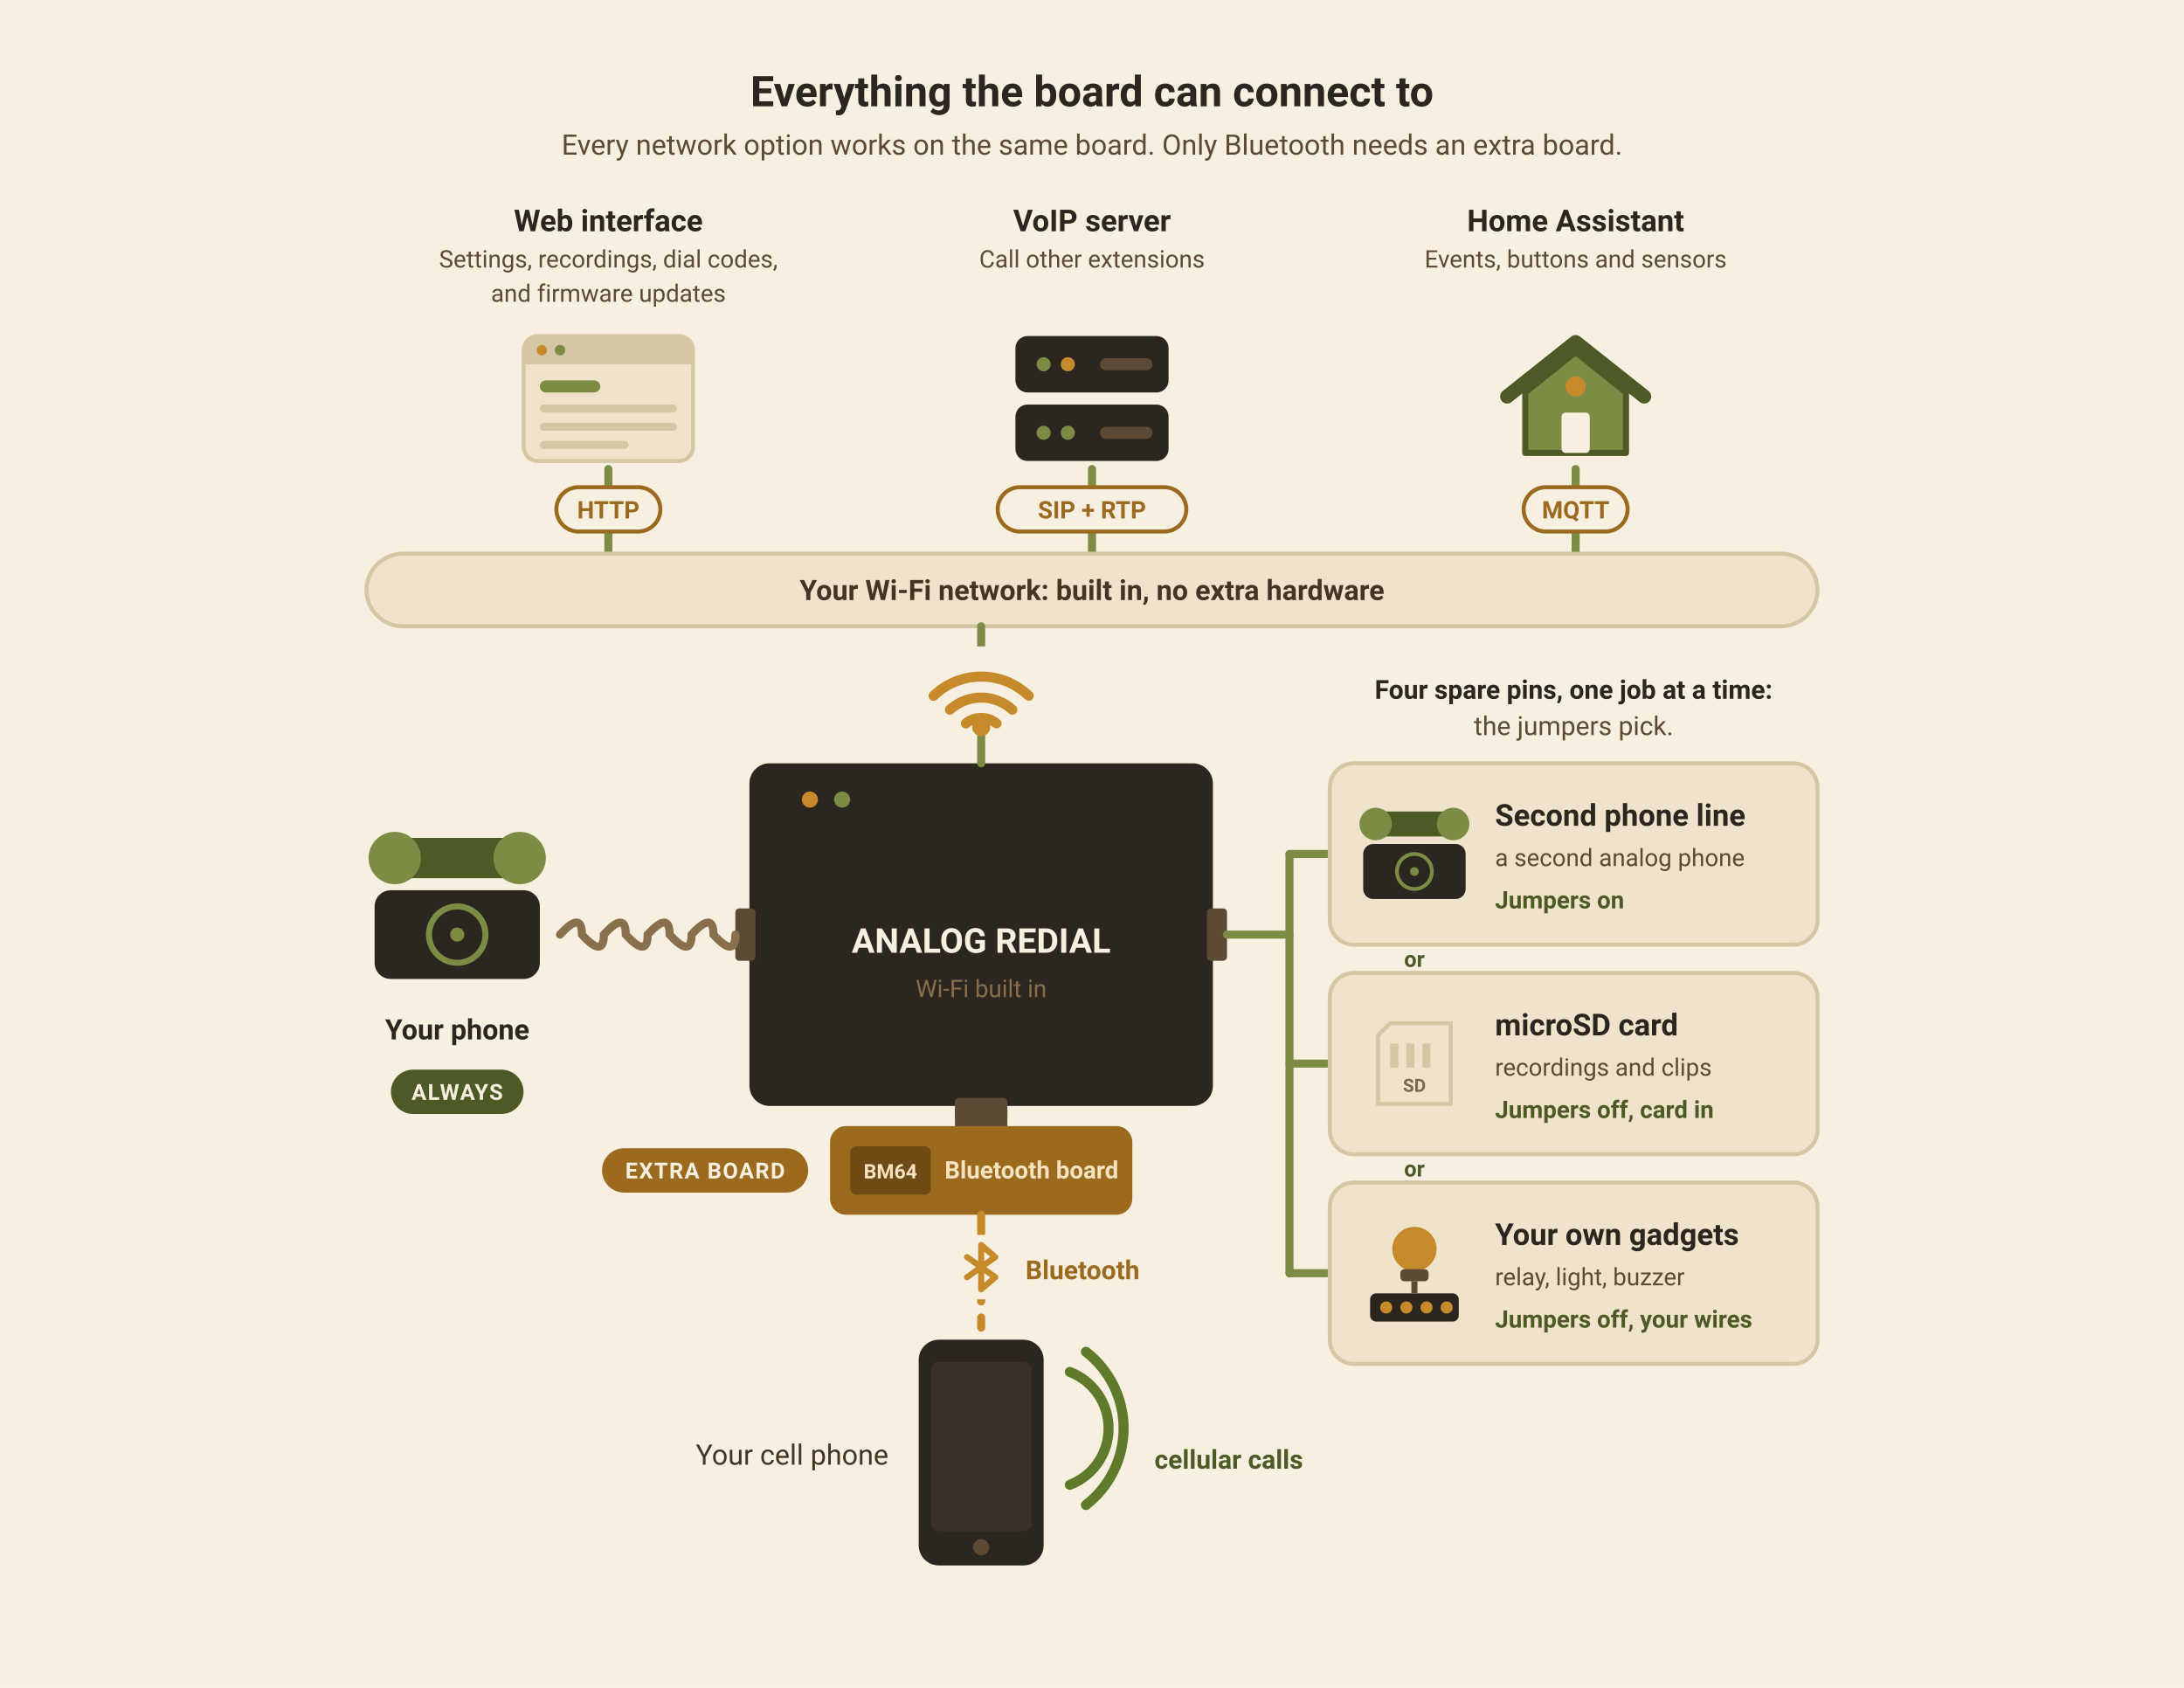
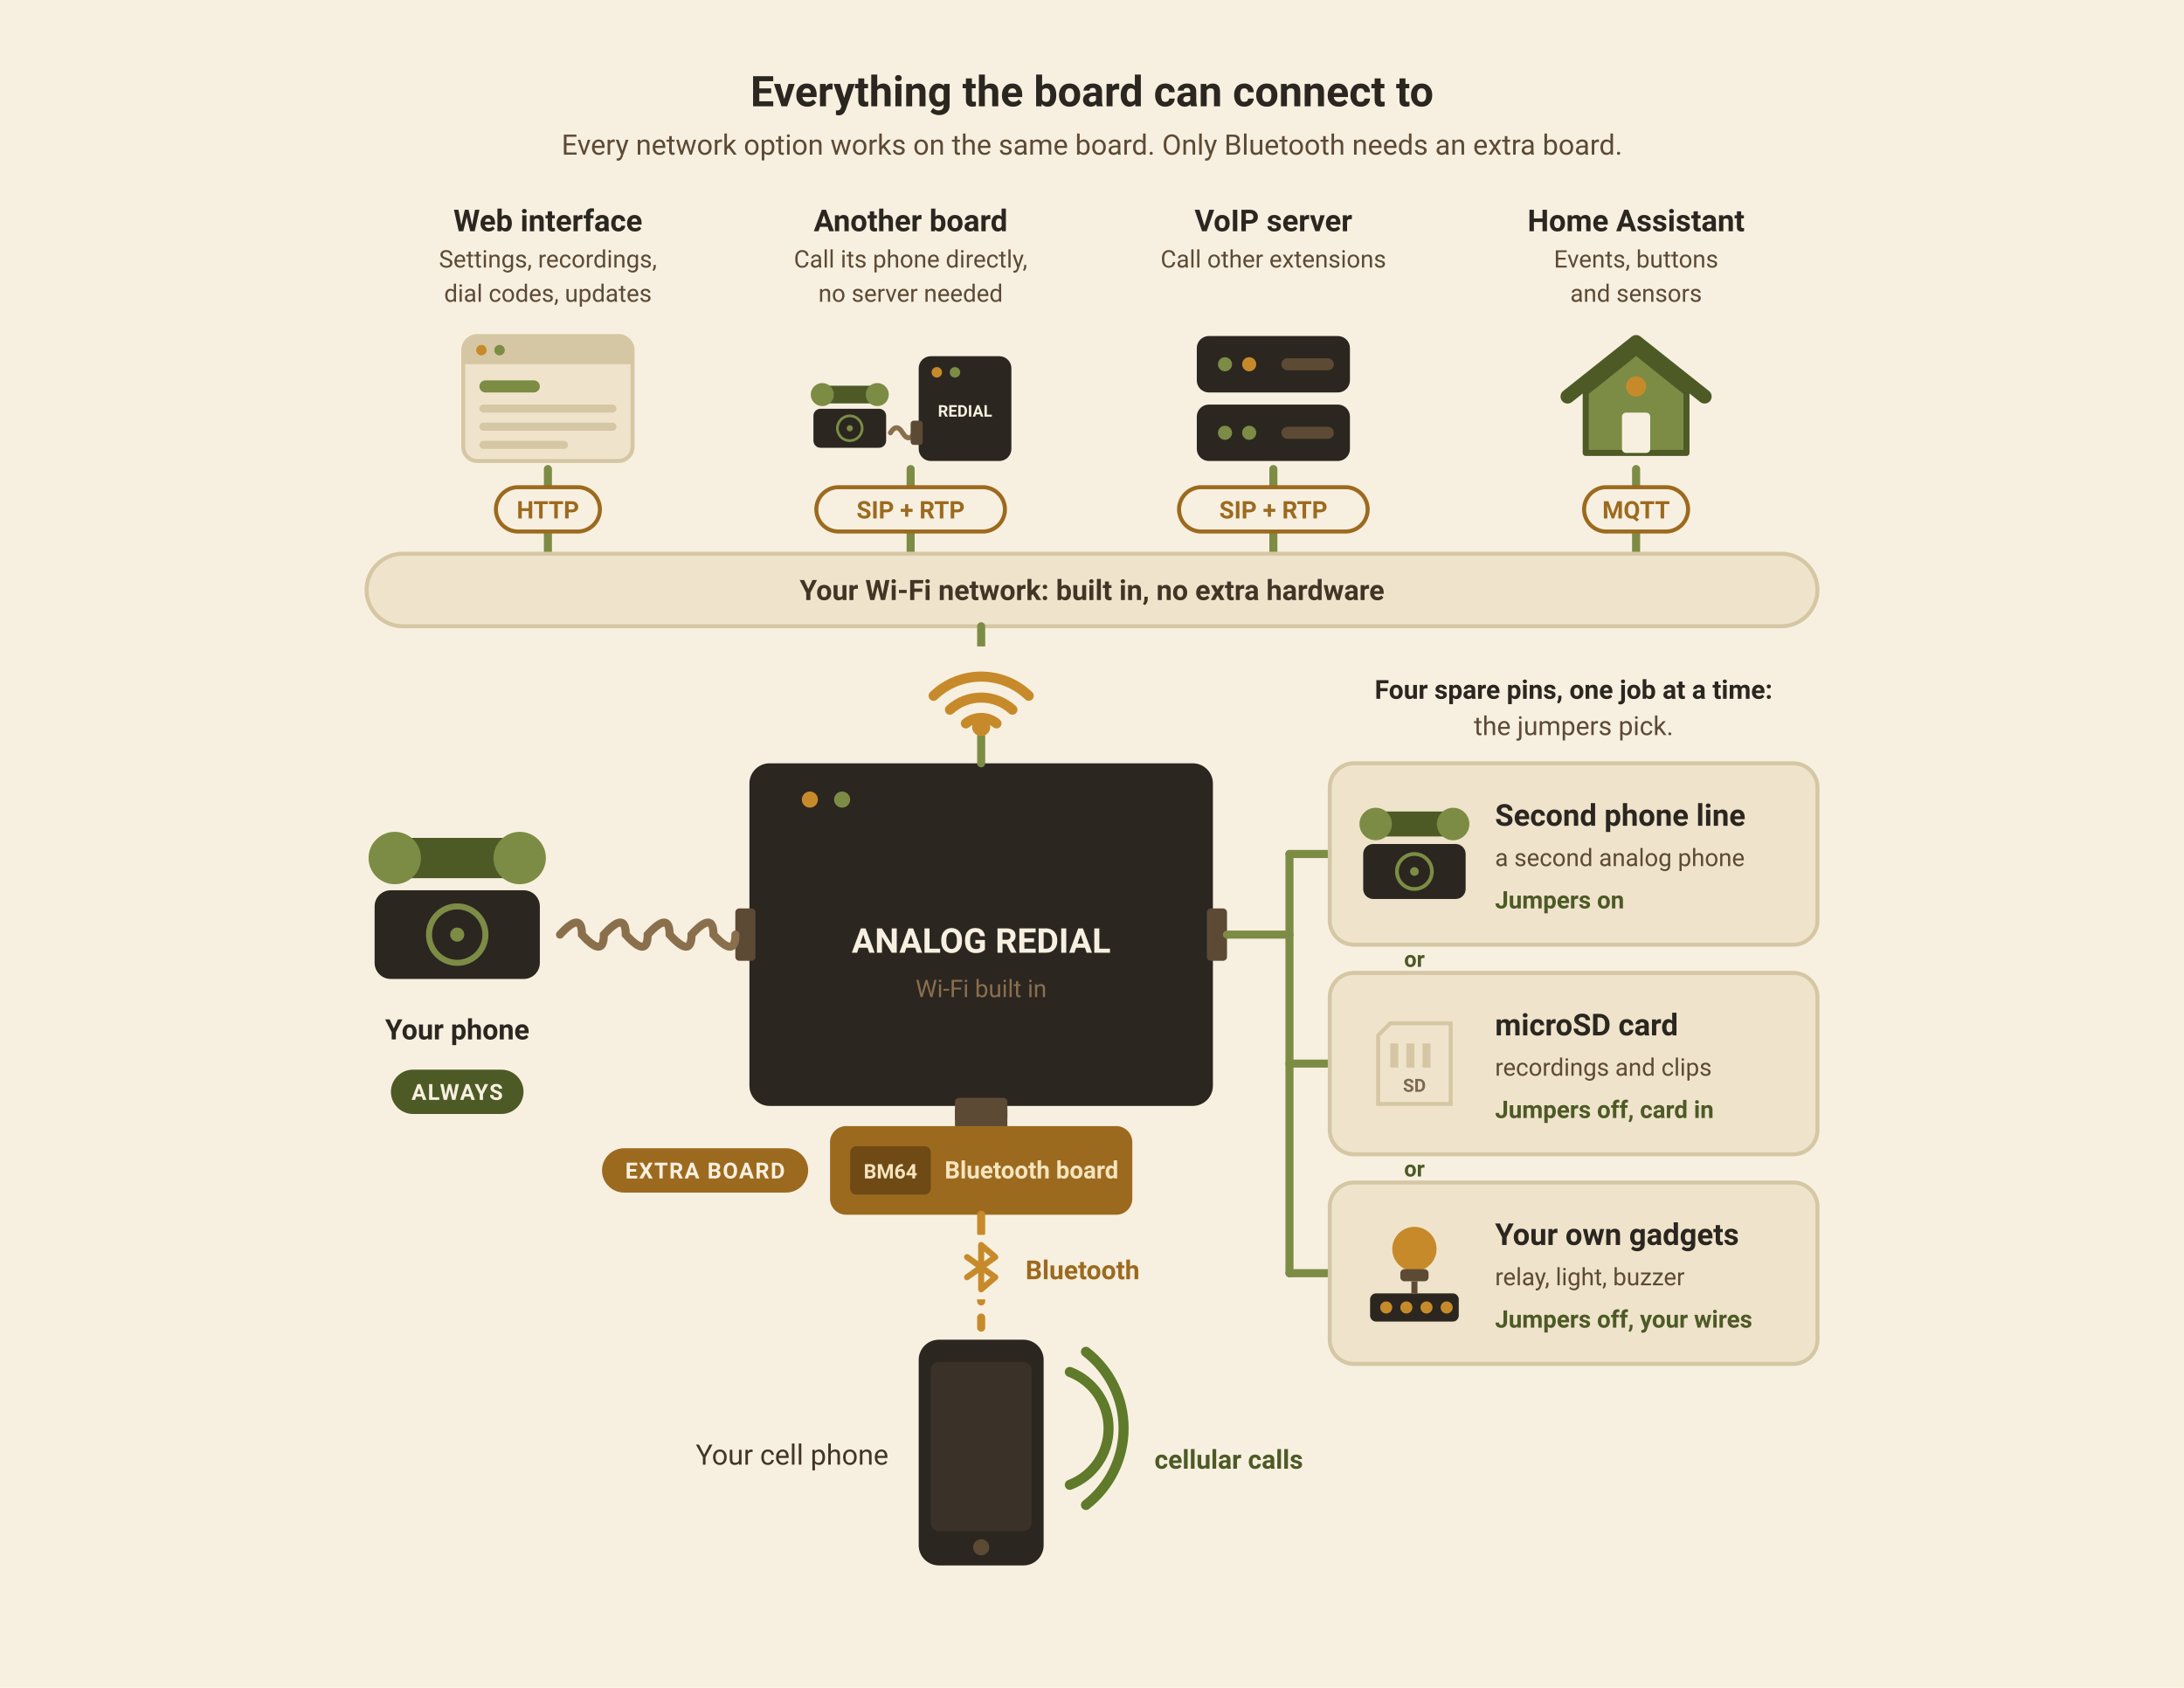
- <svg xmlns="http://www.w3.org/2000/svg" viewBox="0 0 1056 816" width="1056" height="816" role="img" aria-label="Everything the Analog Redial board can connect to: one phone always, then a second line or a microSD card or your own gadgets on four spare pins, chosen with the J5 jumpers; Wi-Fi to the web interface, a VoIP server and Home Assistant; and Bluetooth through an extra adapter board">
+ <svg xmlns="http://www.w3.org/2000/svg" viewBox="0 0 1056 816" width="1056" height="816" role="img" aria-label="Everything the Analog Redial board can connect to: one phone always, then a second line or a microSD card or your own gadgets on four spare pins, chosen with the J5 jumpers; Wi-Fi to the web interface, other Analog Redial boards, a VoIP server and Home Assistant; and Bluetooth through an extra adapter board">
  <rect id="background" width="1056" height="816" fill="#f7f0e0" />
  <g font-family="system-ui, -apple-system, Segoe UI, Roboto, sans-serif">
    <g id="diagram" transform="translate(177.231,28) scale(0.974359)">
      <g id="title">
        <text x="360" y="24" text-anchor="middle" font-size="21" font-weight="700" fill="#2b2620">Everything the board can connect to</text>
      </g>
      <g id="subtitle">
        <text x="360" y="48" text-anchor="middle" font-size="14" font-weight="400" fill="#5c4a35">Every network option works on the same board. Only Bluetooth needs an extra board.</text>
      </g>
      <g id="label-web">
-         <text x="120" y="86" text-anchor="middle" font-size="15" font-weight="600" fill="#2b2620">Web interface</text>
+         <text x="90" y="86" text-anchor="middle" font-size="15" font-weight="600" fill="#2b2620">Web interface</text>
      </g>
      <g id="desc-web-1">
-         <text x="120" y="104" text-anchor="middle" font-size="12" font-weight="400" fill="#5c4a35">Settings, recordings, dial codes,</text>
+         <text x="90" y="104" text-anchor="middle" font-size="12" font-weight="400" fill="#5c4a35">Settings, recordings,</text>
      </g>
      <g id="desc-web-2">
-         <text x="120" y="121" text-anchor="middle" font-size="12" font-weight="400" fill="#5c4a35">and firmware updates</text>
-       </g>
-       <g id="service-web" transform="translate(78,138)">
+         <text x="90" y="121" text-anchor="middle" font-size="12" font-weight="400" fill="#5c4a35">dial codes, updates</text>
+       </g>
+       <g id="service-web" transform="translate(48,138)">
        <rect x="0" y="0" width="84" height="62" rx="7" fill="#efe4cb" stroke="#d6c7a4" stroke-width="2" />
        <path d="M 0 14 H 84 V 7 a 7 7 0 0 0 -7 -7 H 7 a 7 7 0 0 0 -7 7 Z" fill="#d6c7a4" />
        <circle cx="9" cy="7" r="2.6" fill="#c78a2b" />
        <circle cx="18" cy="7" r="2.6" fill="#7c8c45" />
        <rect x="8" y="22" width="30" height="6" rx="3" fill="#7c8c45" />
        <rect x="8" y="34" width="68" height="4" rx="2" fill="#d6c7a4" />
        <rect x="8" y="43" width="68" height="4" rx="2" fill="#d6c7a4" />
        <rect x="8" y="52" width="44" height="4" rx="2" fill="#d6c7a4" />
      </g>
      <g id="link-web">
-         <line x1="120" y1="204" x2="120" y2="246" stroke="#7c8c45" stroke-width="4" stroke-linecap="round" />
+         <line x1="90" y1="204" x2="90" y2="246" stroke="#7c8c45" stroke-width="4" stroke-linecap="round" />
      </g>
      <g id="protocol-web">
-         <rect x="94.2" y="213" width="51.6" height="22" rx="11" fill="#f7f0e0" stroke="#9c6a1f" stroke-width="2" />
-         <text x="120" y="228.5" text-anchor="middle" font-size="12" font-weight="600" fill="#9c6a1f">HTTP</text>
+         <rect x="64.2" y="213" width="51.6" height="22" rx="11" fill="#f7f0e0" stroke="#9c6a1f" stroke-width="2" />
+         <text x="90" y="228.5" text-anchor="middle" font-size="12" font-weight="600" fill="#9c6a1f">HTTP</text>
+       </g>
+       <g id="label-board-2">
+         <text x="270" y="86" text-anchor="middle" font-size="15" font-weight="600" fill="#2b2620">Another board</text>
+       </g>
+       <g id="desc-board-2-1">
+         <text x="270" y="104" text-anchor="middle" font-size="12" font-weight="400" fill="#5c4a35">Call its phone directly,</text>
+       </g>
+       <g id="desc-board-2-2">
+         <text x="270" y="121" text-anchor="middle" font-size="12" font-weight="400" fill="#5c4a35">no server needed</text>
+       </g>
+       <g id="service-board-2" transform="translate(220,138)">
+         <g id="other-phone" transform="translate(0,22) scale(0.44)">
+           <line x1="14" y1="16" x2="76" y2="16" stroke="#4d5a26" stroke-width="20" stroke-linecap="round" />
+           <circle cx="14" cy="16" r="13" fill="#7c8c45" />
+           <circle cx="76" cy="16" r="13" fill="#7c8c45" />
+           <rect x="4" y="32" width="82" height="44" rx="8" fill="#2b2620" />
+           <circle cx="45" cy="54" r="14" fill="none" stroke="#7c8c45" stroke-width="3" />
+           <circle cx="45" cy="54" r="3.5" fill="#7c8c45" />
+         </g>
+         <path d="M 40 48 q 3 -5 6 0 q 3 5 6 0" fill="none" stroke="#8a6f4d" stroke-width="2.5" stroke-linecap="round" />
+         <g id="other-board">
+           <rect x="54" y="10" width="46" height="52" rx="6" fill="#2b2620" />
+           <rect x="50" y="42" width="6" height="12" rx="1.5" fill="#5c4a35" />
+           <circle cx="63" cy="18" r="2.6" fill="#c78a2b" />
+           <circle cx="72" cy="18" r="2.6" fill="#7c8c45" />
+           <text x="77" y="40" text-anchor="middle" font-size="8" font-weight="700" fill="#f7f0e0">REDIAL</text>
+         </g>
+       </g>
+       <g id="link-board-2">
+         <line x1="270" y1="204" x2="270" y2="246" stroke="#7c8c45" stroke-width="4" stroke-linecap="round" />
+       </g>
+       <g id="protocol-board-2">
+         <rect x="223.2" y="213" width="93.6" height="22" rx="11" fill="#f7f0e0" stroke="#9c6a1f" stroke-width="2" />
+         <text x="270" y="228.5" text-anchor="middle" font-size="12" font-weight="600" fill="#9c6a1f">SIP + RTP</text>
      </g>
      <g id="label-voip">
-         <text x="360" y="86" text-anchor="middle" font-size="15" font-weight="600" fill="#2b2620">VoIP server</text>
+         <text x="450" y="86" text-anchor="middle" font-size="15" font-weight="600" fill="#2b2620">VoIP server</text>
      </g>
      <g id="desc-voip-1">
-         <text x="360" y="104" text-anchor="middle" font-size="12" font-weight="400" fill="#5c4a35">Call other extensions</text>
-       </g>
-       <g id="service-voip" transform="translate(322,138)">
+         <text x="450" y="104" text-anchor="middle" font-size="12" font-weight="400" fill="#5c4a35">Call other extensions</text>
+       </g>
+       <g id="service-voip" transform="translate(412,138)">
        <rect x="0" y="0" width="76" height="28" rx="6" fill="#2b2620" />
        <rect x="0" y="34" width="76" height="28" rx="6" fill="#2b2620" />
        <circle cx="14" cy="14" r="3.5" fill="#7c8c45" />
        <circle cx="26" cy="14" r="3.5" fill="#c78a2b" />
        <rect x="42" y="11" width="26" height="6" rx="3" fill="#5c4a35" />
        <circle cx="14" cy="48" r="3.5" fill="#7c8c45" />
        <circle cx="26" cy="48" r="3.5" fill="#7c8c45" />
        <rect x="42" y="45" width="26" height="6" rx="3" fill="#5c4a35" />
      </g>
      <g id="link-voip">
-         <line x1="360" y1="204" x2="360" y2="246" stroke="#7c8c45" stroke-width="4" stroke-linecap="round" />
+         <line x1="450" y1="204" x2="450" y2="246" stroke="#7c8c45" stroke-width="4" stroke-linecap="round" />
      </g>
      <g id="protocol-voip">
-         <rect x="313.2" y="213" width="93.6" height="22" rx="11" fill="#f7f0e0" stroke="#9c6a1f" stroke-width="2" />
-         <text x="360" y="228.5" text-anchor="middle" font-size="12" font-weight="600" fill="#9c6a1f">SIP + RTP</text>
+         <rect x="403.2" y="213" width="93.6" height="22" rx="11" fill="#f7f0e0" stroke="#9c6a1f" stroke-width="2" />
+         <text x="450" y="228.5" text-anchor="middle" font-size="12" font-weight="600" fill="#9c6a1f">SIP + RTP</text>
      </g>
      <g id="label-home">
-         <text x="600" y="86" text-anchor="middle" font-size="15" font-weight="600" fill="#2b2620">Home Assistant</text>
+         <text x="630" y="86" text-anchor="middle" font-size="15" font-weight="600" fill="#2b2620">Home Assistant</text>
      </g>
      <g id="desc-home-1">
-         <text x="600" y="104" text-anchor="middle" font-size="12" font-weight="400" fill="#5c4a35">Events, buttons and sensors</text>
-       </g>
-       <g id="service-home" transform="translate(562,138)">
+         <text x="630" y="104" text-anchor="middle" font-size="12" font-weight="400" fill="#5c4a35">Events, buttons</text>
+       </g>
+       <g id="desc-home-2">
+         <text x="630" y="121" text-anchor="middle" font-size="12" font-weight="400" fill="#5c4a35">and sensors</text>
+       </g>
+       <g id="service-home" transform="translate(592,138)">
        <path d="M 4 30 L 38 3 L 72 30" fill="none" stroke="#4d5a26" stroke-width="7" stroke-linecap="round" stroke-linejoin="round" />
        <path d="M 13 28 V 58 H 63 V 28 L 38 8 Z" fill="#7c8c45" stroke="#4d5a26" stroke-width="3" stroke-linejoin="round" />
        <rect x="31" y="38" width="14" height="20" rx="2" fill="#f7f0e0" />
        <circle cx="38" cy="25" r="5" fill="#c78a2b" />
      </g>
      <g id="link-home">
-         <line x1="600" y1="204" x2="600" y2="246" stroke="#7c8c45" stroke-width="4" stroke-linecap="round" />
+         <line x1="630" y1="204" x2="630" y2="246" stroke="#7c8c45" stroke-width="4" stroke-linecap="round" />
      </g>
      <g id="protocol-home">
-         <rect x="574.2" y="213" width="51.6" height="22" rx="11" fill="#f7f0e0" stroke="#9c6a1f" stroke-width="2" />
-         <text x="600" y="228.5" text-anchor="middle" font-size="12" font-weight="600" fill="#9c6a1f">MQTT</text>
+         <rect x="604.2" y="213" width="51.6" height="22" rx="11" fill="#f7f0e0" stroke="#9c6a1f" stroke-width="2" />
+         <text x="630" y="228.5" text-anchor="middle" font-size="12" font-weight="600" fill="#9c6a1f">MQTT</text>
      </g>
      <g id="wifi-network">
        <rect x="0" y="246" width="720" height="36" rx="18" fill="#efe4cb" stroke="#d6c7a4" stroke-width="2" />
        <text x="360.0" y="269" text-anchor="middle" font-size="14" font-weight="600" fill="#423525">Your Wi-Fi network: built in, no extra hardware</text>
      </g>
      <g id="board" transform="translate(190,350)">
        <rect id="pcb" x="0" y="0" width="230" height="170" rx="10" fill="#2b2620" />
        <rect id="jack-line-1" x="-7" y="72" width="10" height="26" rx="2" fill="#5c4a35" />
        <rect id="options-connector" x="227" y="72" width="10" height="26" rx="2" fill="#5c4a35" />
        <rect id="adapter-header" x="102" y="166" width="26" height="12" rx="2" fill="#5c4a35" />
        <circle id="led-1" cx="30" cy="18" r="4" fill="#c78a2b" />
        <circle id="led-2" cx="46" cy="18" r="4" fill="#7c8c45" />
        <text x="115" y="94" text-anchor="middle" font-size="17" font-weight="600" fill="#f7f0e0">ANALOG REDIAL</text>
        <text x="115" y="116" text-anchor="middle" font-size="12" fill="#8a6f4d">Wi-Fi built in</text>
      </g>
      <g id="link-wifi">
        <line x1="305" y1="282" x2="305" y2="350" stroke="#7c8c45" stroke-width="4" stroke-linecap="round" />
      </g>
      <g id="wifi" transform="translate(275,294)">
        <rect x="-6" y="-2" width="72" height="44" rx="8" fill="#f7f0e0" />
        <path d="M 6.4 22.5 A 34 34 0 0 1 53.6 22.5" fill="none" stroke="#c78a2b" stroke-width="5" stroke-linecap="round" />
        <path d="M 14.5 29.4 A 23 23 0 0 1 45.5 29.4" fill="none" stroke="#c78a2b" stroke-width="5" stroke-linecap="round" />
        <path d="M 22.4 36.2 A 12 12 0 0 1 37.6 36.2" fill="none" stroke="#c78a2b" stroke-width="5" stroke-linecap="round" />
        <circle cx="30" cy="40" r="4.5" fill="#c78a2b" transform="translate(0,-2)" />
      </g>
      <g id="phone-line-1" transform="translate(0,381)">
        <g id="handset">
          <line x1="14" y1="16" x2="76" y2="16" stroke="#4d5a26" stroke-width="20" stroke-linecap="round" />
          <circle cx="14" cy="16" r="13" fill="#7c8c45" />
          <circle cx="76" cy="16" r="13" fill="#7c8c45" />
        </g>
        <g id="body">
          <rect x="4" y="32" width="82" height="44" rx="8" fill="#2b2620" />
          <circle cx="45" cy="54" r="14" fill="none" stroke="#7c8c45" stroke-width="3" />
          <circle cx="45" cy="54" r="3.5" fill="#7c8c45" />
        </g>
      </g>
      <g id="cord-line-1" transform="translate(96,435)">
        <path d="M 0 0 q 10.88 -12 10.88 0 q 10.88 12 10.88 0 q 10.88 -12 10.88 0 q 10.88 12 10.88 0 q 10.88 -12 10.88 0 q 10.88 12 10.88 0 q 10.88 -12 10.88 0 q 10.88 12 10.88 0" fill="none" stroke="#8a6f4d" stroke-width="4" stroke-linecap="round" />
      </g>
      <g id="label-line-1">
        <text x="45" y="487" text-anchor="middle" font-size="14" font-weight="600" fill="#2b2620">Your phone</text>
      </g>
      <g id="tag-always">
        <rect x="12.1" y="502" width="65.8" height="22" rx="11" fill="#4d5a26" />
        <text x="45" y="517" text-anchor="middle" font-size="11" font-weight="700" letter-spacing="0.6" fill="#f7f0e0">ALWAYS</text>
      </g>
      <g id="pick-one-heading-1">
        <text x="599" y="318" text-anchor="middle" font-size="13" font-weight="700" fill="#2b2620">Four spare pins, one job at a time:</text>
      </g>
      <g id="pick-one-heading-2">
        <text x="599" y="336" text-anchor="middle" font-size="13" font-weight="400" fill="#5c4a35">the jumpers pick.</text>
      </g>
      <g id="link-options">
        <line x1="427" y1="435" x2="458" y2="435" stroke="#7c8c45" stroke-width="4" stroke-linecap="round" />
      </g>
      <g id="link-options-spine">
        <line x1="458" y1="395" x2="458" y2="603" stroke="#7c8c45" stroke-width="4" stroke-linecap="round" />
      </g>
      <g id="stub-line-2">
        <line x1="458" y1="395" x2="478" y2="395" stroke="#7c8c45" stroke-width="4" stroke-linecap="round" />
      </g>
      <g id="option-line-2" transform="translate(478,350)">
        <rect width="242" height="90" rx="12" fill="#efe4cb" stroke="#d6c7a4" stroke-width="2" />
        <g transform="translate(14.1,20.2) scale(0.62)">
          <g id="handset">
            <line x1="14" y1="16" x2="76" y2="16" stroke="#4d5a26" stroke-width="20" stroke-linecap="round" />
            <circle cx="14" cy="16" r="13" fill="#7c8c45" />
            <circle cx="76" cy="16" r="13" fill="#7c8c45" />
          </g>
          <g id="body">
            <rect x="4" y="32" width="82" height="44" rx="8" fill="#2b2620" />
            <circle cx="45" cy="54" r="14" fill="none" stroke="#7c8c45" stroke-width="3" />
            <circle cx="45" cy="54" r="3.5" fill="#7c8c45" />
          </g>
        </g>
        <text x="82" y="31" font-size="15" font-weight="600" fill="#2b2620">Second phone line</text>
        <text x="82" y="51" font-size="12" fill="#5c4a35">a second analog phone</text>
        <text x="82" y="72" font-size="12" font-weight="700" fill="#4d5a26">Jumpers on</text>
      </g>
      <g id="or-1">
        <text x="520" y="451" text-anchor="middle" font-size="11" font-weight="700" fill="#4d5a26">or</text>
      </g>
      <g id="stub-microsd">
        <line x1="458" y1="499" x2="478" y2="499" stroke="#7c8c45" stroke-width="4" stroke-linecap="round" />
      </g>
      <g id="option-microsd" transform="translate(478,454)">
        <rect width="242" height="90" rx="12" fill="#efe4cb" stroke="#d6c7a4" stroke-width="2" />
        <g transform="translate(24,25) scale(1)">
          <path d="M 6 0 H 36 V 40 H 0 V 6 Z" fill="#efe4cb" stroke="#d6c7a4" stroke-width="2" />
          <rect x="6" y="10" width="4" height="12" fill="#d6c7a4" />
          <rect x="14" y="10" width="4" height="12" fill="#d6c7a4" />
          <rect x="22" y="10" width="4" height="12" fill="#d6c7a4" />
          <text x="18" y="34" text-anchor="middle" font-size="9" font-weight="600" fill="#7a6a52">SD</text>
        </g>
        <text x="82" y="31" font-size="15" font-weight="600" fill="#2b2620">microSD card</text>
        <text x="82" y="51" font-size="12" fill="#5c4a35">recordings and clips</text>
        <text x="82" y="72" font-size="12" font-weight="700" fill="#4d5a26">Jumpers off, card in</text>
      </g>
      <g id="or-2">
        <text x="520" y="555" text-anchor="middle" font-size="11" font-weight="700" fill="#4d5a26">or</text>
      </g>
      <g id="stub-pins">
        <line x1="458" y1="603" x2="478" y2="603" stroke="#7c8c45" stroke-width="4" stroke-linecap="round" />
      </g>
      <g id="option-pins" transform="translate(478,558)">
        <rect width="242" height="90" rx="12" fill="#efe4cb" stroke="#d6c7a4" stroke-width="2" />
        <g transform="translate(20,21) scale(1)">
          <circle id="bulb" cx="22" cy="12" r="11" fill="#c78a2b" />
          <rect id="bulb-base" x="15" y="22" width="14" height="6" rx="2" fill="#5c4a35" />
          <rect id="header" x="0" y="34" width="44" height="14" rx="3" fill="#2b2620" />
          <circle cx="8" cy="41" r="3" fill="#c78a2b" />
          <circle cx="18" cy="41" r="3" fill="#c78a2b" />
          <circle cx="28" cy="41" r="3" fill="#c78a2b" />
          <circle cx="38" cy="41" r="3" fill="#c78a2b" />
          <path d="M 22 28 V 34" stroke="#5c4a35" stroke-width="3" />
        </g>
        <text x="82" y="31" font-size="15" font-weight="600" fill="#2b2620">Your own gadgets</text>
        <text x="82" y="51" font-size="12" fill="#5c4a35">relay, light, buzzer</text>
        <text x="82" y="72" font-size="12" font-weight="700" fill="#4d5a26">Jumpers off, your wires</text>
      </g>
      <g id="bluetooth-adapter" transform="translate(230,520)">
        <rect id="plug" x="62" y="0" width="26" height="12" rx="2" fill="#5c4a35" />
        <rect id="pcb" x="0" y="10" width="150" height="44" rx="8" fill="#9c6a1f" />
        <rect id="chip" x="10" y="20" width="40" height="24" rx="3" fill="#6f4a14" />
        <text x="30" y="36" text-anchor="middle" font-size="10" font-weight="600" fill="#f5e4bf">BM64</text>
        <text x="100" y="36" text-anchor="middle" font-size="12" font-weight="600" fill="#f5e4bf">Bluetooth board</text>
      </g>
      <g id="tag-extra-board">
        <rect x="116.85" y="541" width="102.3" height="22" rx="11" fill="#9c6a1f" />
        <text x="168" y="556" text-anchor="middle" font-size="11" font-weight="700" letter-spacing="0.6" fill="#f7f0e0">EXTRA BOARD</text>
      </g>
      <g id="link-bluetooth">
        <line x1="305" y1="574" x2="305" y2="630" stroke="#c78a2b" stroke-width="4" stroke-linecap="round" stroke-dasharray="9 8" />
      </g>
      <g id="bluetooth-symbol" transform="translate(297,588)">
        <rect x="-6" y="-4" width="28" height="32" rx="6" fill="#f7f0e0" />
        <path d="M 1 7 L 15 17 L 8 23 L 8 1 L 15 7 L 1 17" fill="none" stroke="#c78a2b" stroke-width="3" stroke-linecap="round" stroke-linejoin="round" />
      </g>
      <g id="label-bluetooth">
        <text x="327" y="606" text-anchor="start" font-size="13" font-weight="600" fill="#9c6a1f">Bluetooth</text>
      </g>
      <g id="cell-phone" transform="translate(274,636)">
        <rect x="0" y="0" width="62" height="112" rx="10" fill="#2b2620" />
        <rect x="6" y="11" width="50" height="84" rx="4" fill="#3a3128" />
        <circle cx="31" cy="103" r="4" fill="#5c4a35" />
      </g>
      <g id="label-cell-phone">
        <text x="259" y="698" text-anchor="end" font-size="14" font-weight="400" fill="#423525">Your cell phone</text>
      </g>
      <g id="cellular" transform="translate(349,652)">
        <path d="M 0 56 A 30 30 0 0 0 0 0" fill="none" stroke="#5f7a2a" stroke-width="5" stroke-linecap="round" />
        <path d="M 8 66 A 48 48 0 0 0 8 -10" fill="none" stroke="#5f7a2a" stroke-width="5" stroke-linecap="round" transform="translate(0,0)" />
      </g>
      <g id="label-cellular">
        <text x="391" y="700" text-anchor="start" font-size="13" font-weight="600" fill="#4d5a26">cellular calls</text>
      </g>
    </g>
  </g>
</svg>
